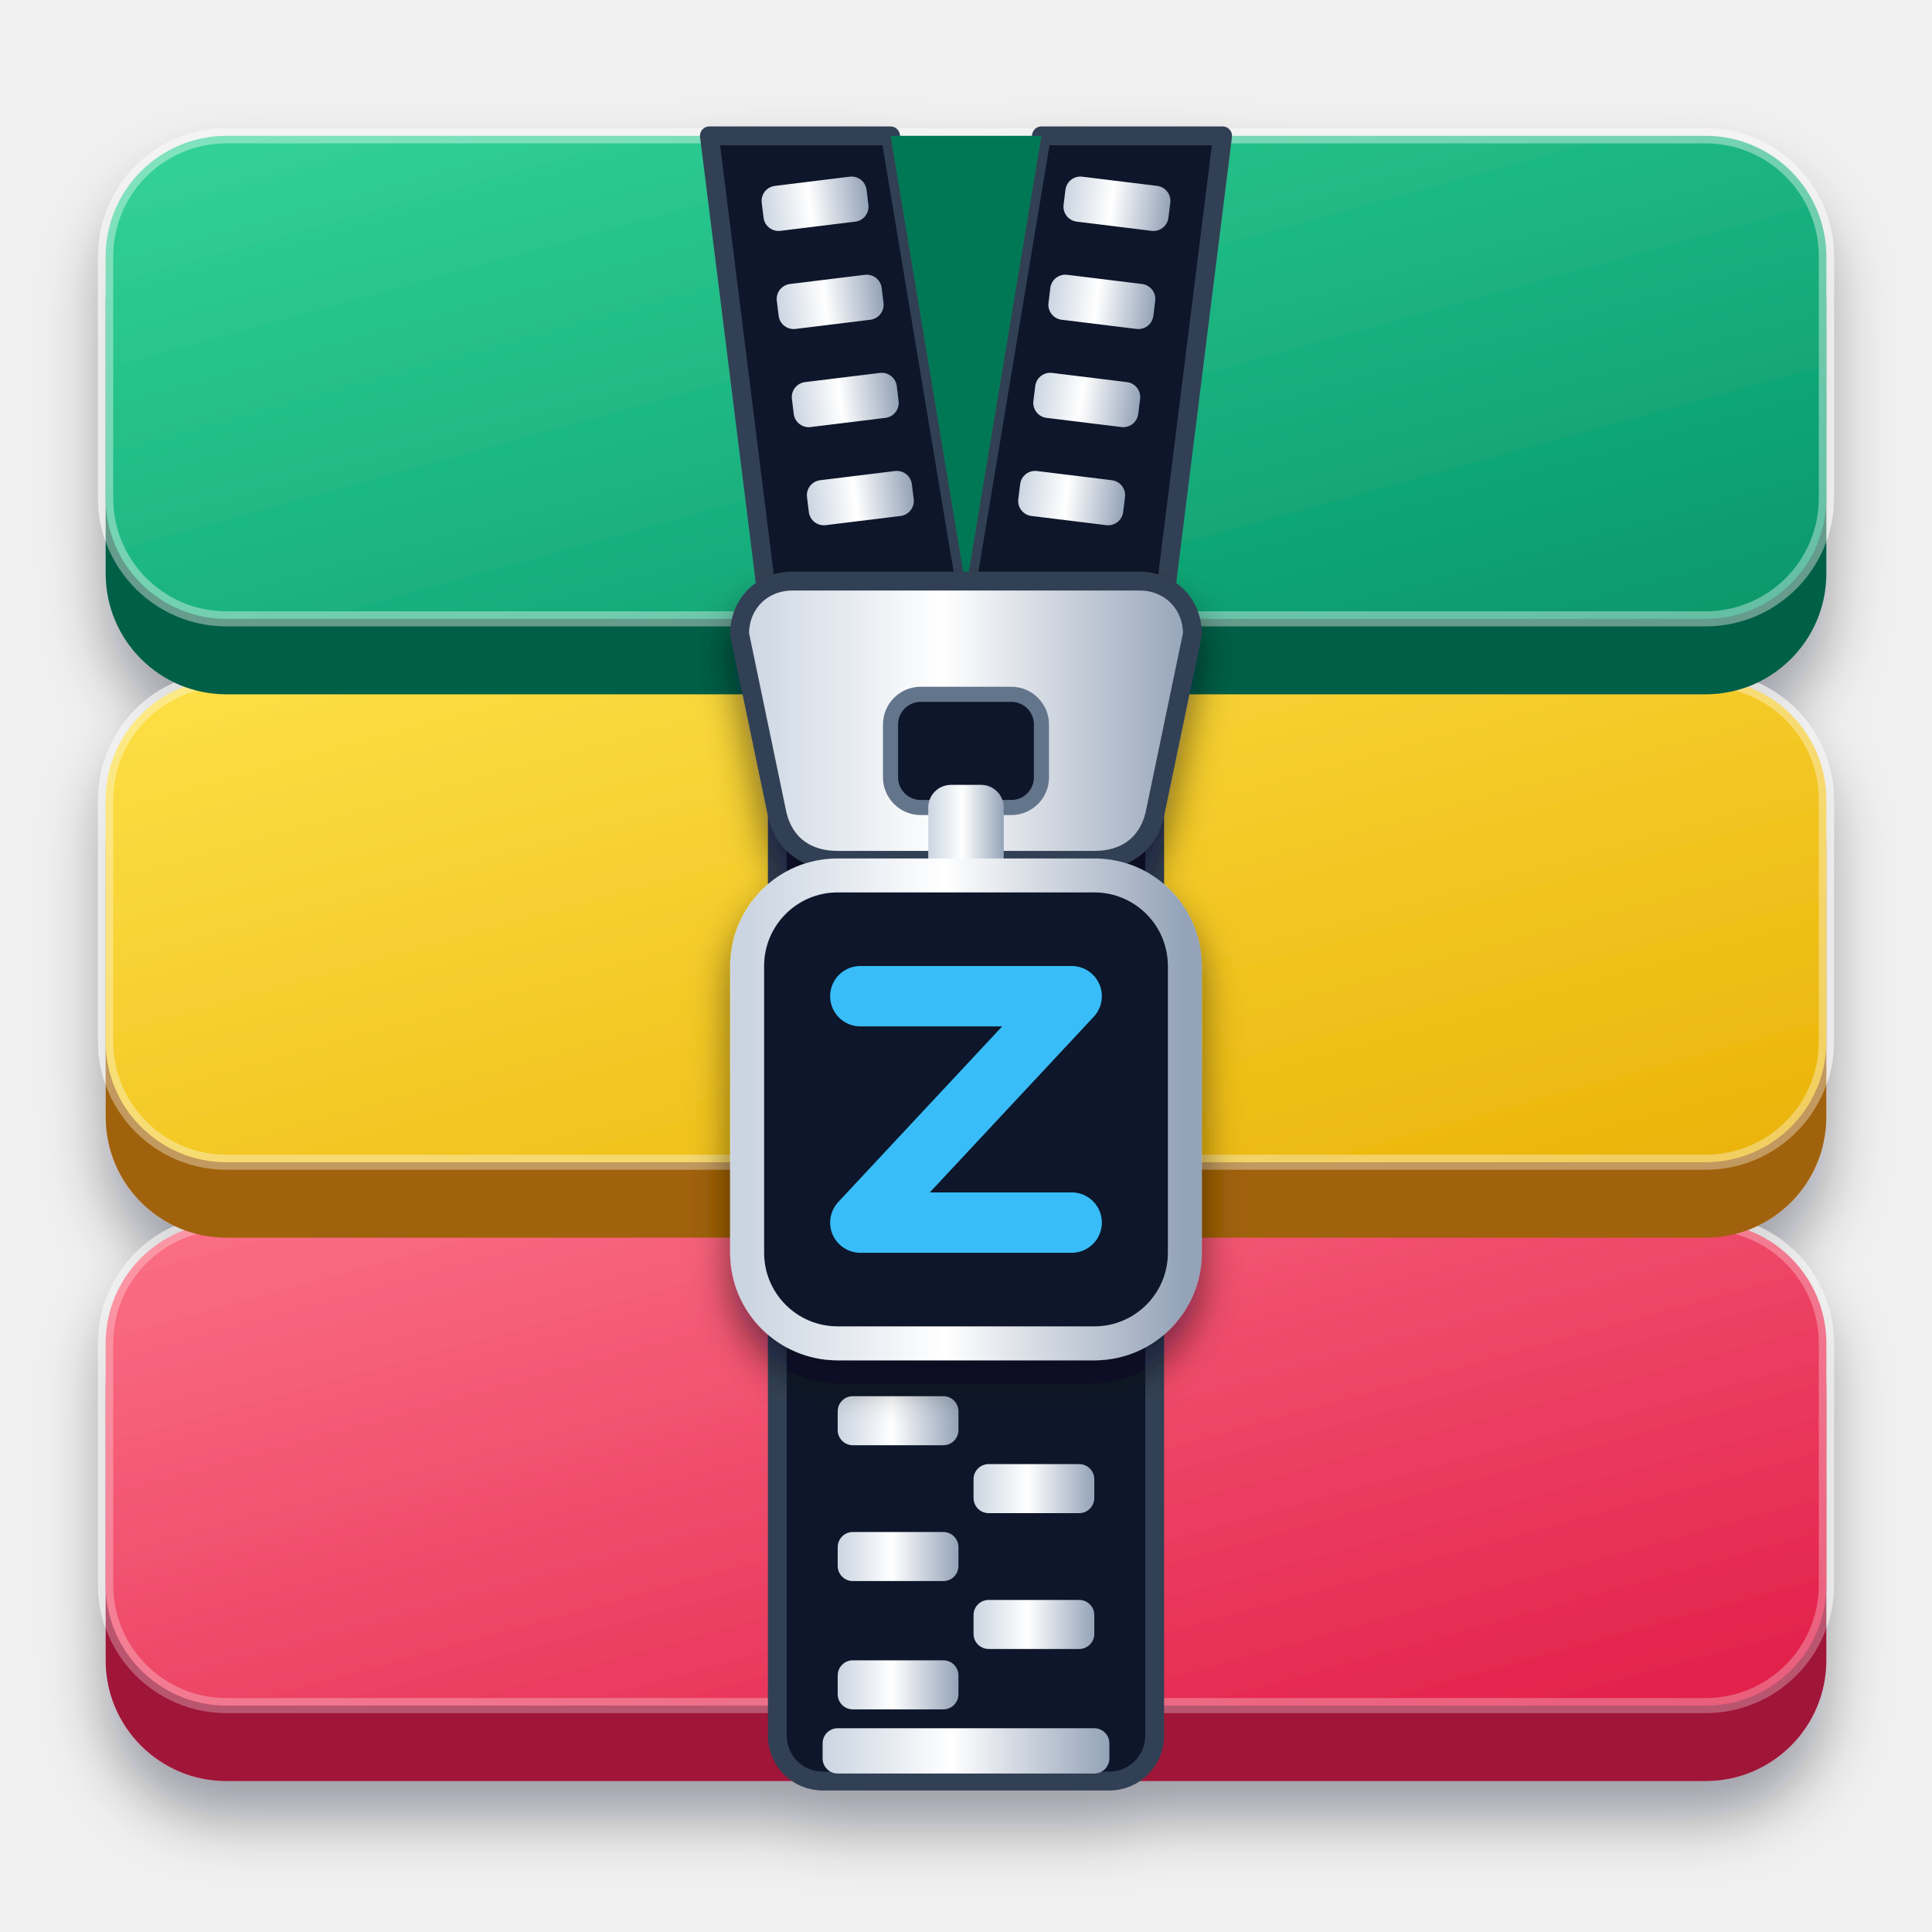
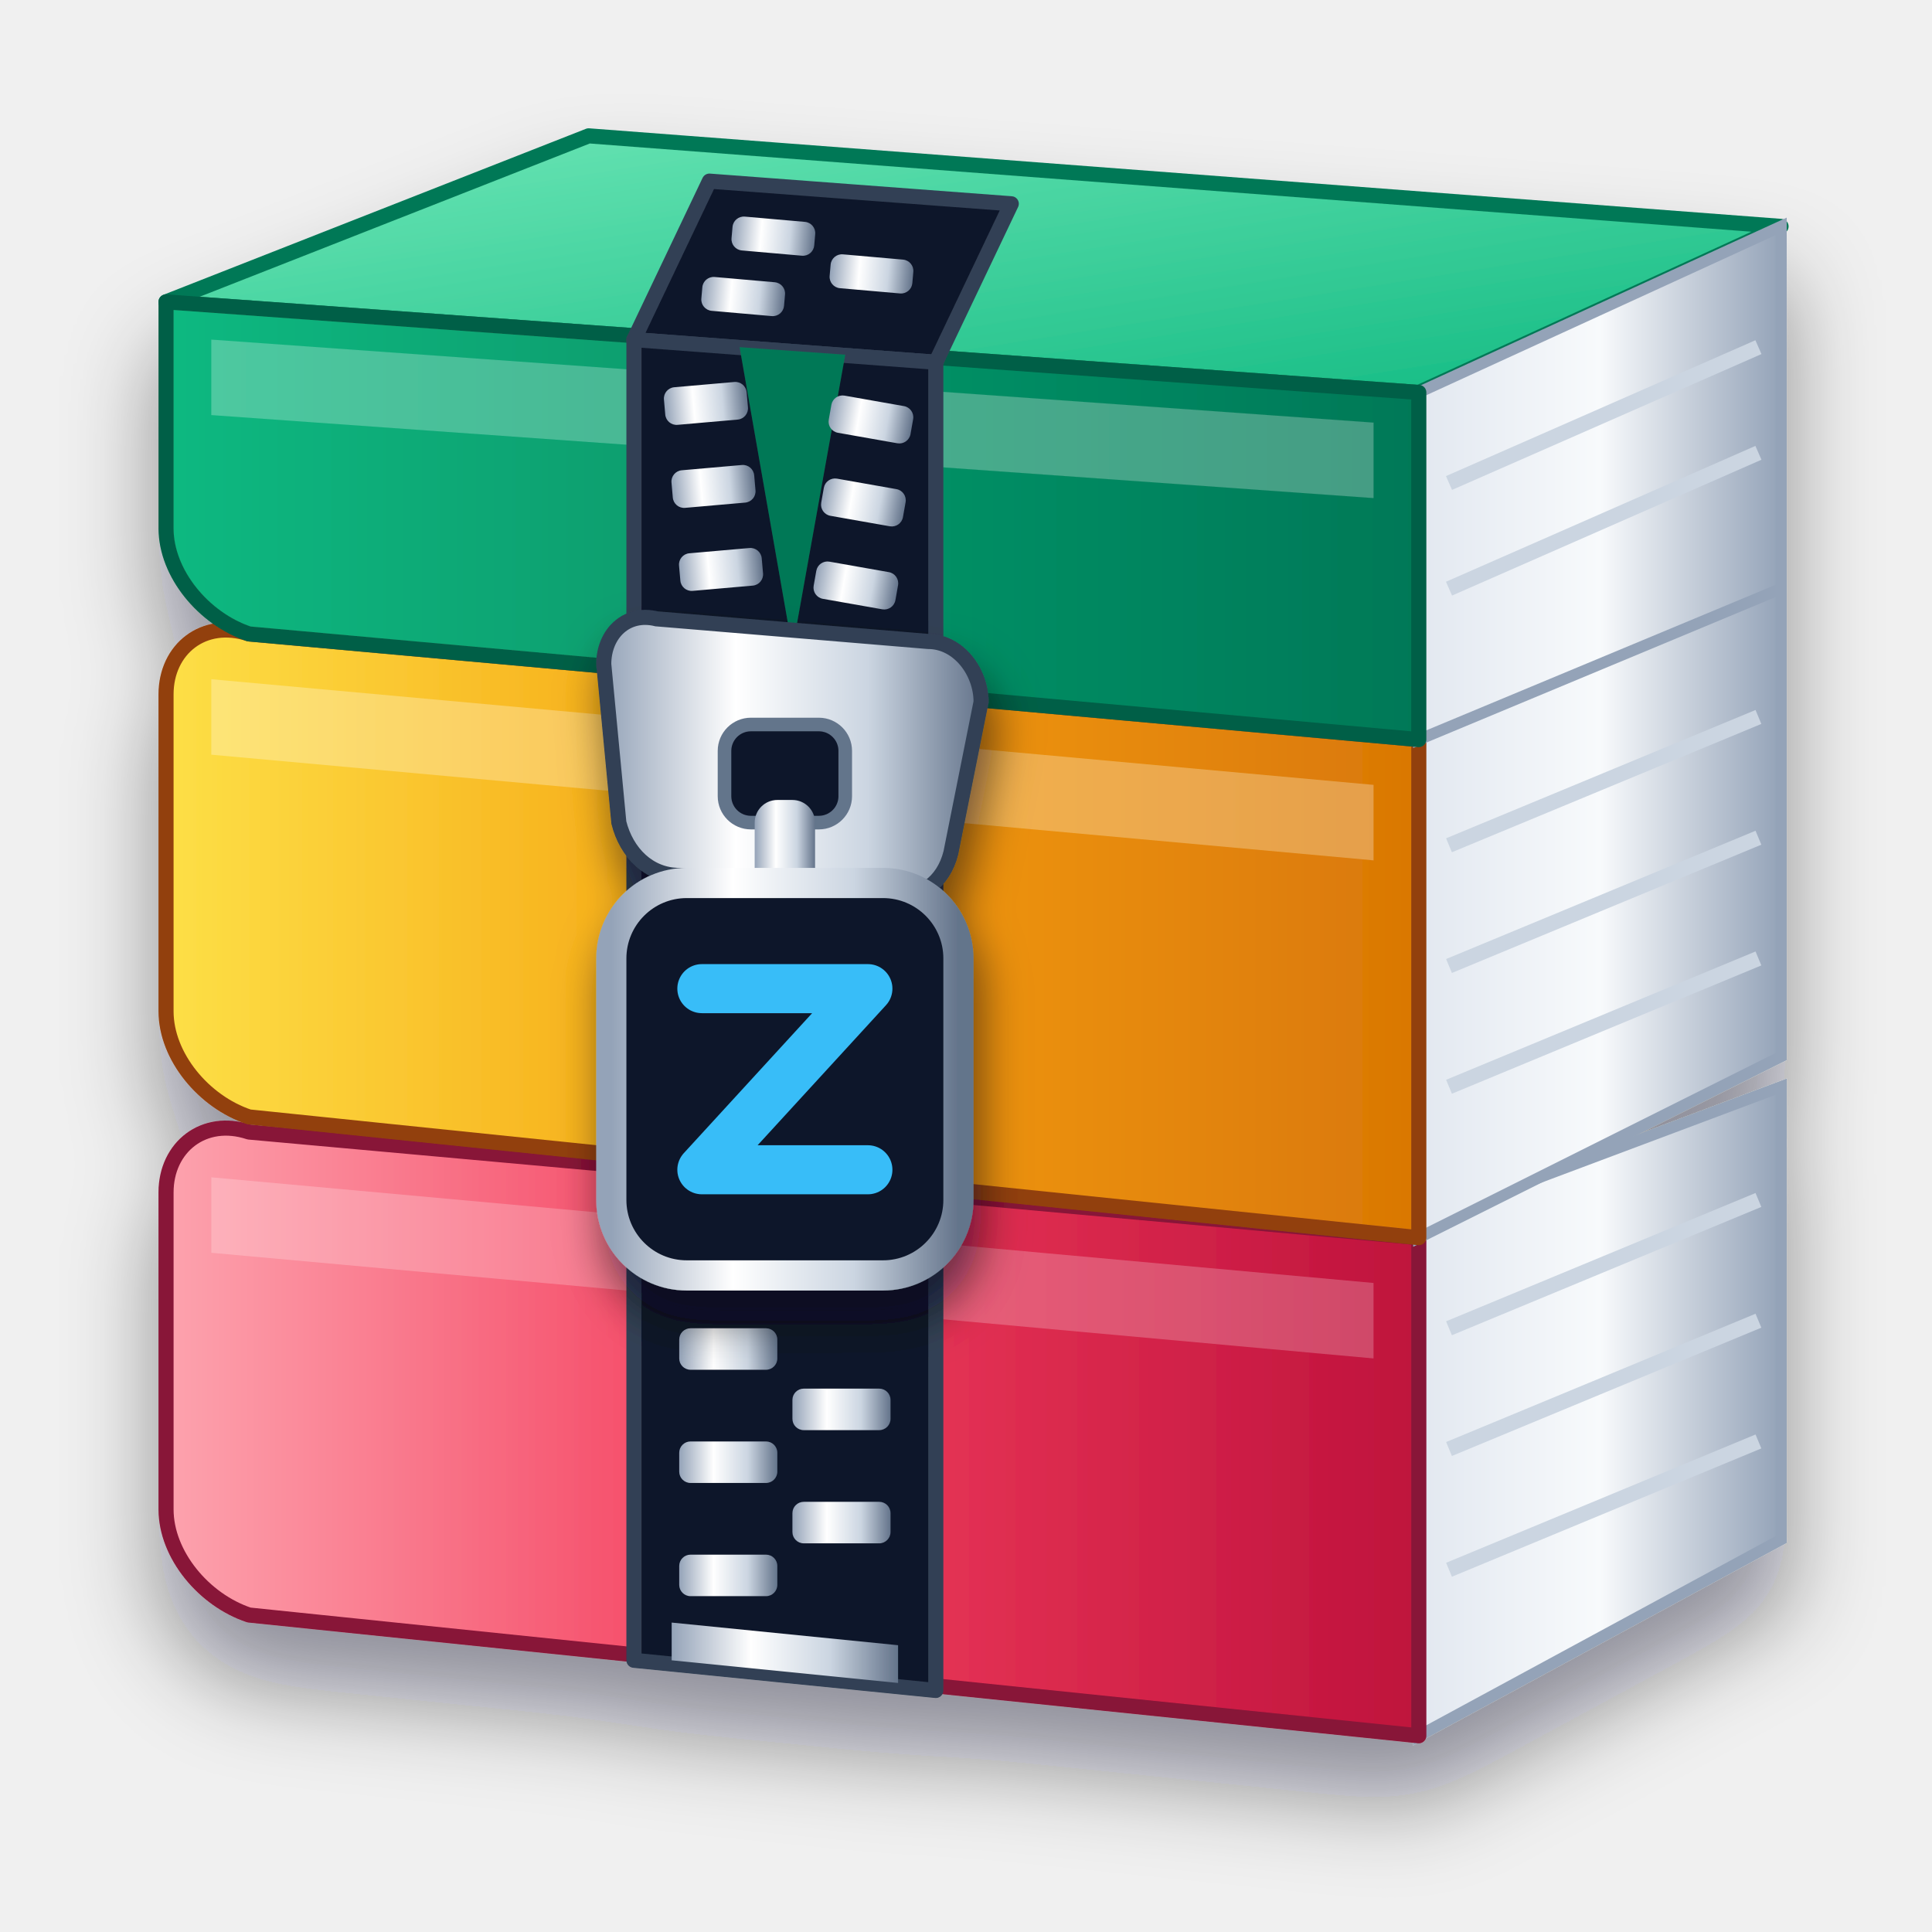
- <svg xmlns="http://www.w3.org/2000/svg" viewBox="0 0 256 256" width="256" height="256" role="img" aria-label="ZeroArchive (.zar) Icon">
+ <svg xmlns="http://www.w3.org/2000/svg" viewBox="0 0 256 256" width="256" height="256" role="img" aria-label="ZeroArchive (.zar) 3D Icon">
  <defs>
-     <linearGradient id="topFace" x1="0%" y1="0%" x2="100%" y2="100%">
-       <stop offset="0%" stop-color="#34D399" />
-       <stop offset="100%" stop-color="#059669" />
+     <linearGradient id="topTop" x1="0%" y1="0%" x2="100%" y2="100%">
+       <stop offset="0%" stop-color="#6EE7B7" />
+       <stop offset="100%" stop-color="#10B981" />
    </linearGradient>
-     <linearGradient id="midFace" x1="0%" y1="0%" x2="100%" y2="100%">
+     <linearGradient id="topFront" x1="0%" y1="0%" x2="100%" y2="0%">
+       <stop offset="0%" stop-color="#10B981" />
+       <stop offset="50%" stop-color="#059669" />
+       <stop offset="100%" stop-color="#047857" />
+     </linearGradient>
+     <linearGradient id="midFront" x1="0%" y1="0%" x2="100%" y2="0%">
      <stop offset="0%" stop-color="#FDE047" />
-       <stop offset="100%" stop-color="#EAB308" />
+       <stop offset="50%" stop-color="#F59E0B" />
+       <stop offset="100%" stop-color="#D97706" />
    </linearGradient>
-     <linearGradient id="botFace" x1="0%" y1="0%" x2="100%" y2="100%">
-       <stop offset="0%" stop-color="#FB7185" />
-       <stop offset="100%" stop-color="#E11D48" />
+     <linearGradient id="botFront" x1="0%" y1="0%" x2="100%" y2="0%">
+       <stop offset="0%" stop-color="#FDA4AF" />
+       <stop offset="45%" stop-color="#F43F5E" />
+       <stop offset="100%" stop-color="#BE123C" />
+     </linearGradient>
+     <linearGradient id="sideEdge" x1="0%" y1="0%" x2="100%" y2="0%">
+       <stop offset="0%" stop-color="#E2E8F0" />
+       <stop offset="50%" stop-color="#F8FAFC" />
+       <stop offset="100%" stop-color="#94A3B8" />
    </linearGradient>
    <linearGradient id="zipMetal" x1="0%" y1="0%" x2="100%" y2="0%">
-       <stop offset="0%" stop-color="#CBD5E1" />
-       <stop offset="45%" stop-color="#FFFFFF" />
-       <stop offset="100%" stop-color="#94A3B8" />
+       <stop offset="0%" stop-color="#94A3B8" />
+       <stop offset="35%" stop-color="#FFFFFF" />
+       <stop offset="70%" stop-color="#CBD5E1" />
+       <stop offset="100%" stop-color="#64748B" />
    </linearGradient>
-     <filter id="iconShadow" x="-8%" y="-8%" width="116%" height="120%">
-       <feDropShadow dx="0" dy="5" stdDeviation="4" flood-color="#020617" flood-opacity="0.35" />
+     <filter id="drop3d" x="-10%" y="-10%" width="120%" height="125%">
+       <feDropShadow dx="0" dy="8" stdDeviation="6" flood-color="#020617" flood-opacity="0.4" />
    </filter>
-     <filter id="pullShadow" x="-15%" y="-15%" width="130%" height="135%">
-       <feDropShadow dx="0" dy="3" stdDeviation="2.5" flood-color="#020617" flood-opacity="0.5" />
+     <filter id="pull3d" x="-20%" y="-15%" width="140%" height="140%">
+       <feDropShadow dx="1" dy="4" stdDeviation="3" flood-color="#020617" flood-opacity="0.55" />
    </filter>
  </defs>
-   <g filter="url(#iconShadow)">
-     <rect x="14" y="168" width="228" height="68" rx="16" fill="#9F1239" />
-     <rect x="14" y="162" width="228" height="64" rx="16" fill="url(#botFace)" stroke="#FFFFFF" stroke-opacity="0.28" stroke-width="2" />
-     <rect x="14" y="96" width="228" height="68" rx="16" fill="#A16207" />
-     <rect x="14" y="90" width="228" height="64" rx="16" fill="url(#midFace)" stroke="#FFFFFF" stroke-opacity="0.35" stroke-width="2" />
-     <rect x="14" y="24" width="228" height="68" rx="16" fill="#065F46" />
-     <rect x="14" y="18" width="228" height="64" rx="16" fill="url(#topFace)" stroke="#FFFFFF" stroke-opacity="0.38" stroke-width="2" />
-     <polygon points="94,18 118,18 128,78 138,18 162,18 153,90 103,90" fill="#0F172A" stroke="#334155" stroke-width="2.5" stroke-linejoin="round" />
-     <polygon points="118,18 138,18 128,78" fill="#047857" />
-     <rect x="103" y="90" width="50" height="146" rx="6" fill="#0F172A" stroke="#334155" stroke-width="2.5" />
-     <rect x="109" y="229" width="38" height="6" rx="2" fill="url(#zipMetal)" />
+   <g filter="url(#drop3d)">
+     <path d="M188,162 L236,144 L236,204 L188,230 Z" fill="url(#sideEdge)" stroke="#94A3B8" stroke-width="1.5" />
+     <line x1="192" y1="176" x2="233" y2="159" stroke="#CBD5E1" stroke-width="2" />
+     <line x1="192" y1="192" x2="233" y2="175" stroke="#CBD5E1" stroke-width="2" />
+     <line x1="192" y1="208" x2="233" y2="191" stroke="#CBD5E1" stroke-width="2" />
+     <path d="M22,158 C22,152 27,148 33,150 L188,164 L188,230 L33,214 C27,212 22,206 22,200 Z" fill="url(#botFront)" stroke="#881337" stroke-width="2" stroke-linejoin="round" />
+     <path d="M28,156 L182,170 L182,180 L28,166 Z" fill="#FFFFFF" fill-opacity="0.22" />
+     <path d="M188,96 L236,78 L236,140 L188,164 Z" fill="url(#sideEdge)" stroke="#94A3B8" stroke-width="1.5" />
+     <line x1="192" y1="112" x2="233" y2="95" stroke="#CBD5E1" stroke-width="2" />
+     <line x1="192" y1="128" x2="233" y2="111" stroke="#CBD5E1" stroke-width="2" />
+     <line x1="192" y1="144" x2="233" y2="127" stroke="#CBD5E1" stroke-width="2" />
+     <path d="M22,92 C22,86 27,82 33,84 L188,98 L188,164 L33,148 C27,146 22,140 22,134 Z" fill="url(#midFront)" stroke="#92400E" stroke-width="2" stroke-linejoin="round" />
+     <path d="M28,90 L182,104 L182,114 L28,100 Z" fill="#FFFFFF" fill-opacity="0.28" />
+     <path d="M22,40 L78,18 L236,30 L188,52 Z" fill="url(#topTop)" stroke="#047857" stroke-width="2" stroke-linejoin="round" />
+     <path d="M188,52 L236,30 L236,78 L188,98 Z" fill="url(#sideEdge)" stroke="#94A3B8" stroke-width="1.5" />
+     <line x1="192" y1="64" x2="233" y2="46" stroke="#CBD5E1" stroke-width="2" />
+     <line x1="192" y1="78" x2="233" y2="60" stroke="#CBD5E1" stroke-width="2" />
+     <path d="M22,40 L188,52 L188,98 L33,84 C27,82 22,76 22,70 Z" fill="url(#topFront)" stroke="#065F46" stroke-width="2" stroke-linejoin="round" />
+     <path d="M28,45 L182,56 L182,66 L28,55 Z" fill="#FFFFFF" fill-opacity="0.26" />
+     <polygon points="94,24 134,27 124,48 84,45" fill="#0F172A" stroke="#334155" stroke-width="2" stroke-linejoin="round" />
+     <polygon points="84,45 124,48 124,96 84,93" fill="#0F172A" stroke="#334155" stroke-width="2" stroke-linejoin="round" />
+     <polygon points="98,46 112,47 105,86" fill="#047857" />
+     <polygon points="84,93 124,96 124,224 84,220" fill="#0F172A" stroke="#334155" stroke-width="2" stroke-linejoin="round" />
+     <polygon points="89,215 119,218 119,223 89,220" fill="url(#zipMetal)" />
    <g fill="url(#zipMetal)">
-       <rect x="101" y="24" width="14" height="6" rx="2" transform="rotate(-7 108 27)" />
-       <rect x="103" y="37" width="14" height="6" rx="2" transform="rotate(-7 110 40)" />
-       <rect x="105" y="50" width="14" height="6" rx="2" transform="rotate(-7 112 53)" />
-       <rect x="107" y="63" width="14" height="6" rx="2" transform="rotate(-7 114 66)" />
-       <rect x="141" y="24" width="14" height="6" rx="2" transform="rotate(7 148 27)" />
-       <rect x="139" y="37" width="14" height="6" rx="2" transform="rotate(7 146 40)" />
-       <rect x="137" y="50" width="14" height="6" rx="2" transform="rotate(7 144 53)" />
-       <rect x="135" y="63" width="14" height="6" rx="2" transform="rotate(7 142 66)" />
-       <rect x="111" y="185" width="16" height="6.5" rx="2" />
-       <rect x="129" y="194" width="16" height="6.5" rx="2" />
-       <rect x="111" y="203" width="16" height="6.5" rx="2" />
-       <rect x="129" y="212" width="16" height="6.5" rx="2" />
-       <rect x="111" y="220" width="16" height="6.5" rx="2" />
+       <rect x="97" y="29" width="11" height="4.5" rx="1.5" transform="rotate(5 102 31)" />
+       <rect x="110" y="34" width="11" height="4.5" rx="1.5" transform="rotate(5 115 36)" />
+       <rect x="93" y="37" width="11" height="4.5" rx="1.5" transform="rotate(5 98 39)" />
+       <rect x="88" y="51" width="11" height="5" rx="1.5" transform="rotate(-5 93 53)" />
+       <rect x="89" y="62" width="11" height="5" rx="1.5" transform="rotate(-5 94 64)" />
+       <rect x="90" y="73" width="11" height="5" rx="1.5" transform="rotate(-5 95 75)" />
+       <rect x="110" y="53" width="11" height="5" rx="1.5" transform="rotate(10 115 55)" />
+       <rect x="109" y="64" width="11" height="5" rx="1.5" transform="rotate(10 114 66)" />
+       <rect x="108" y="75" width="11" height="5" rx="1.5" transform="rotate(10 113 77)" />
+       <rect x="90" y="176" width="13" height="5.5" rx="1.5" />
+       <rect x="105" y="184" width="13" height="5.5" rx="1.5" />
+       <rect x="90" y="191" width="13" height="5.5" rx="1.5" />
+       <rect x="105" y="199" width="13" height="5.5" rx="1.5" />
+       <rect x="90" y="206" width="13" height="5.5" rx="1.5" />
    </g>
-     <g filter="url(#pullShadow)">
-       <path d="M98 84 C98 80 101 77 105 77 H151 C155 77 158 80 158 84 L153 108 C152 112 149 114 145 114 H111 C107 114 104 112 103 108 Z" fill="url(#zipMetal)" stroke="#334155" stroke-width="2.5" />
-       <rect x="118" y="92" width="20" height="15" rx="4" fill="#0F172A" stroke="#64748B" stroke-width="2" />
-       <rect x="123" y="104" width="10" height="14" rx="3" fill="url(#zipMetal)" />
-       <rect x="99" y="116" width="58" height="62" rx="12" fill="#0F172A" stroke="url(#zipMetal)" stroke-width="4.5" />
-       <path d="M114 132 H142 L114 162 H142" fill="none" stroke="#38BDF8" stroke-width="8" stroke-linecap="round" stroke-linejoin="round" />
+     <g filter="url(#pull3d)">
+       <path d="M80,88 C80,84 83,81 87,82 L123,85 C127,85 130,89 130,93 L126,113 C125,117 122,119 118,119 L90,116 C86,116 83,113 82,109 Z" fill="url(#zipMetal)" stroke="#334155" stroke-width="2" />
+       <rect x="96" y="96" width="16" height="13" rx="3.5" fill="#0F172A" stroke="#64748B" stroke-width="1.8" />
+       <rect x="100" y="106" width="8" height="12" rx="3" fill="url(#zipMetal)" />
+       <rect x="81" y="117" width="46" height="52" rx="10" fill="#0F172A" stroke="url(#zipMetal)" stroke-width="4" />
+       <path d="M93,131 H115 L93,155 H115" fill="none" stroke="#38BDF8" stroke-width="6.5" stroke-linecap="round" stroke-linejoin="round" />
    </g>
  </g>
</svg>
